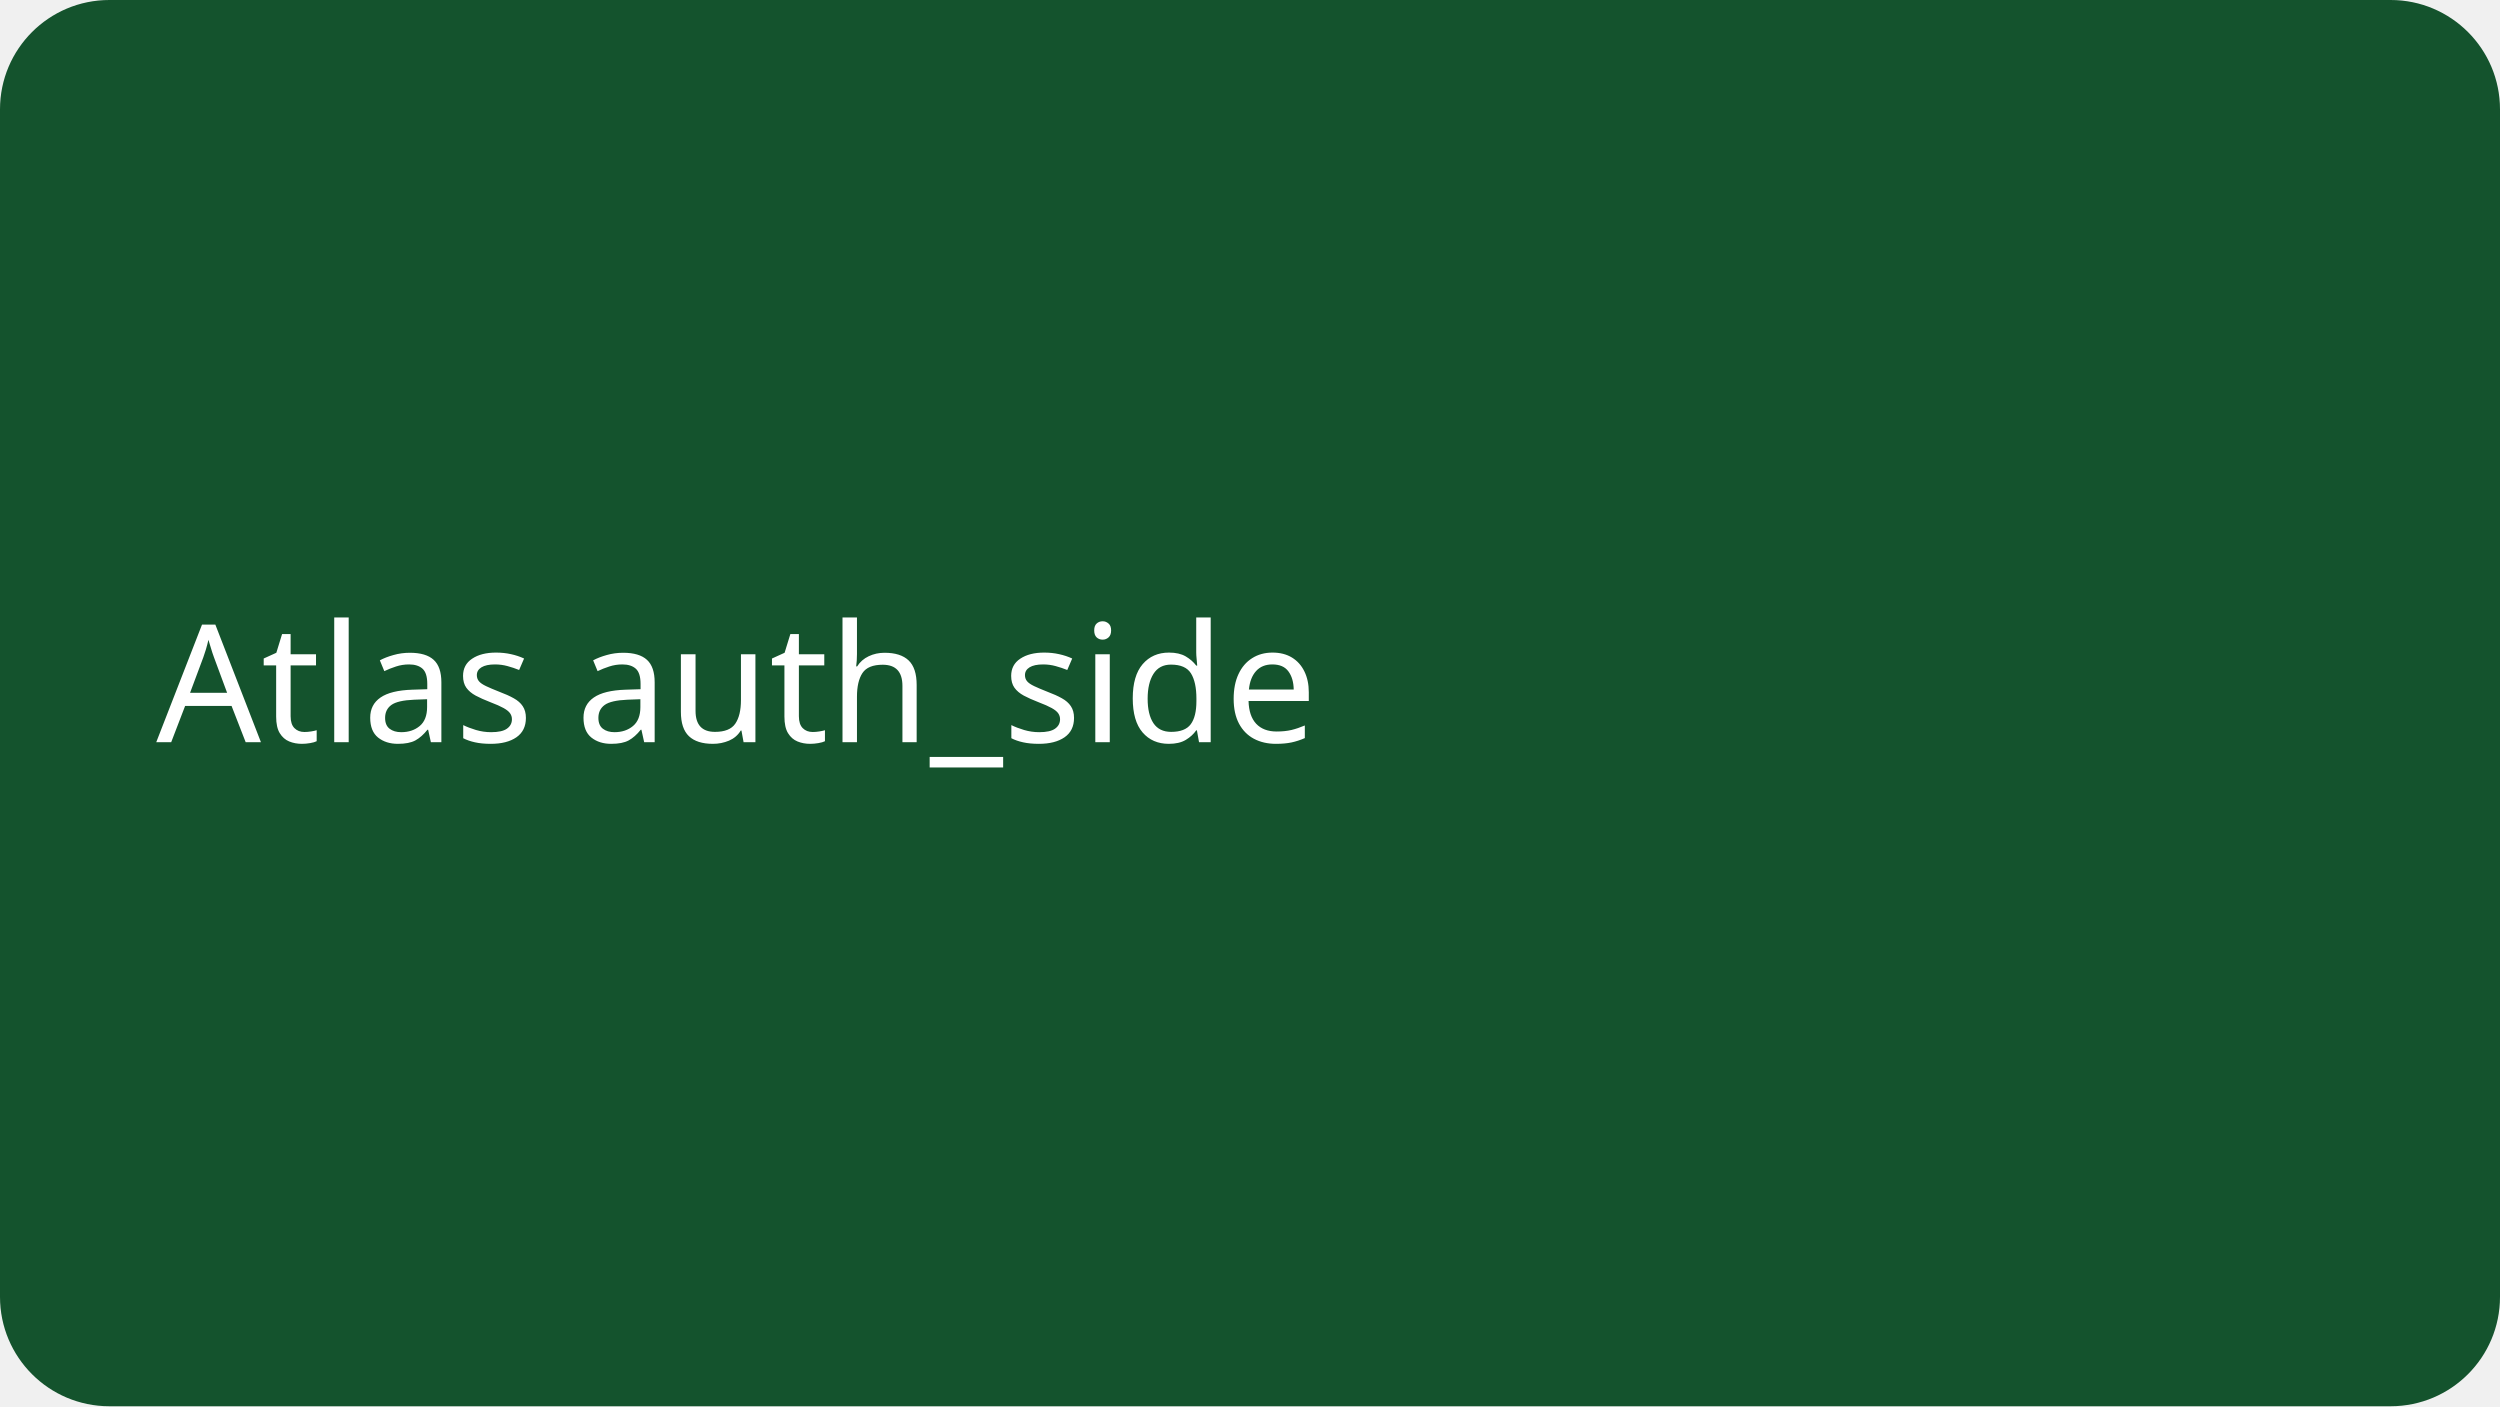
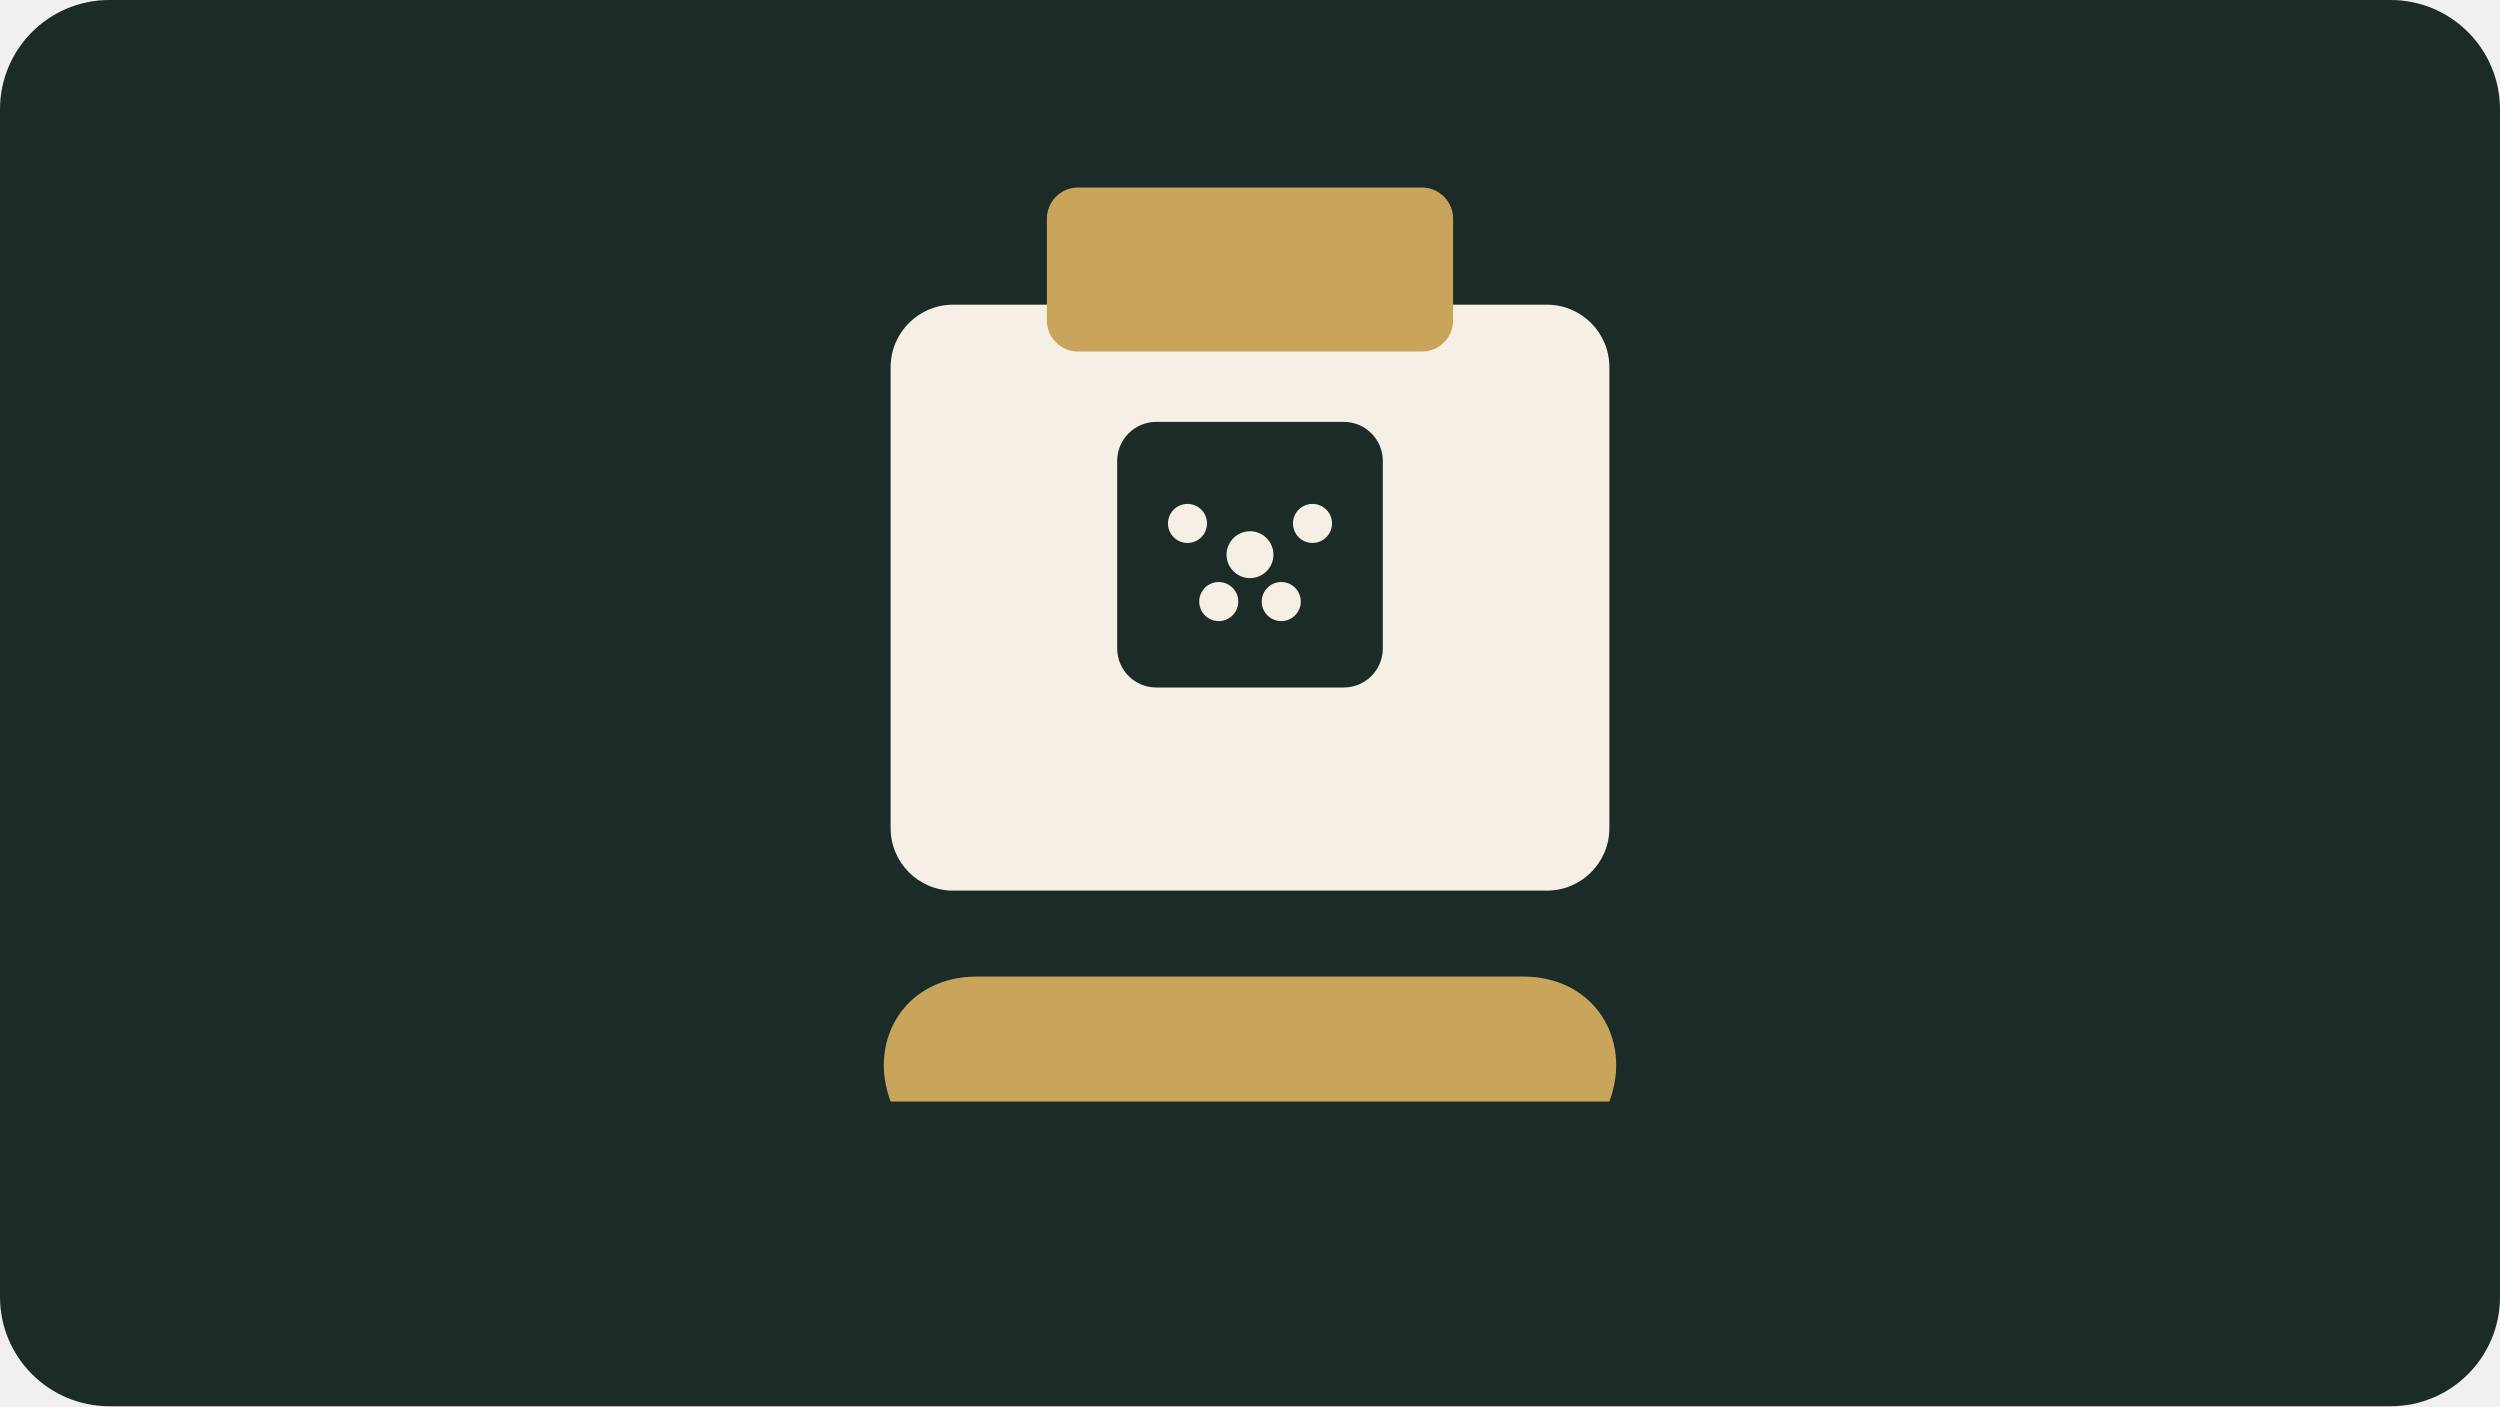
<svg xmlns="http://www.w3.org/2000/svg" width="640" height="360" viewBox="0 0 640 360">
-   <rect width="640" height="360" rx="28" fill="#14532d" />
-   <text x="40" y="190" fill="white" font-size="42" font-family="sans-serif">Atlas auth_side</text>
+   <rect width="640" height="360" rx="28" fill="#1A2B28" />
+   <rect x="228" y="78" width="184" height="150" rx="16" fill="#F5EFE6" />
+   <rect x="268" y="48" width="104" height="42" rx="8" fill="#C9A55C" />
+   <rect x="286" y="108" width="68" height="68" rx="10" fill="#1A2B28" />
+   <circle cx="320" cy="142" r="6" fill="#F5EFE6" />
+   <circle cx="304" cy="134" r="5" fill="#F5EFE6" />
+   <circle cx="336" cy="134" r="5" fill="#F5EFE6" />
+   <circle cx="312" cy="154" r="5" fill="#F5EFE6" />
+   <circle cx="328" cy="154" r="5" fill="#F5EFE6" />
+   <path d="M250 250h140c18 0 28 16 22 32H228c-6-16 4-32 22-32z" fill="#C9A55C" />
</svg>
